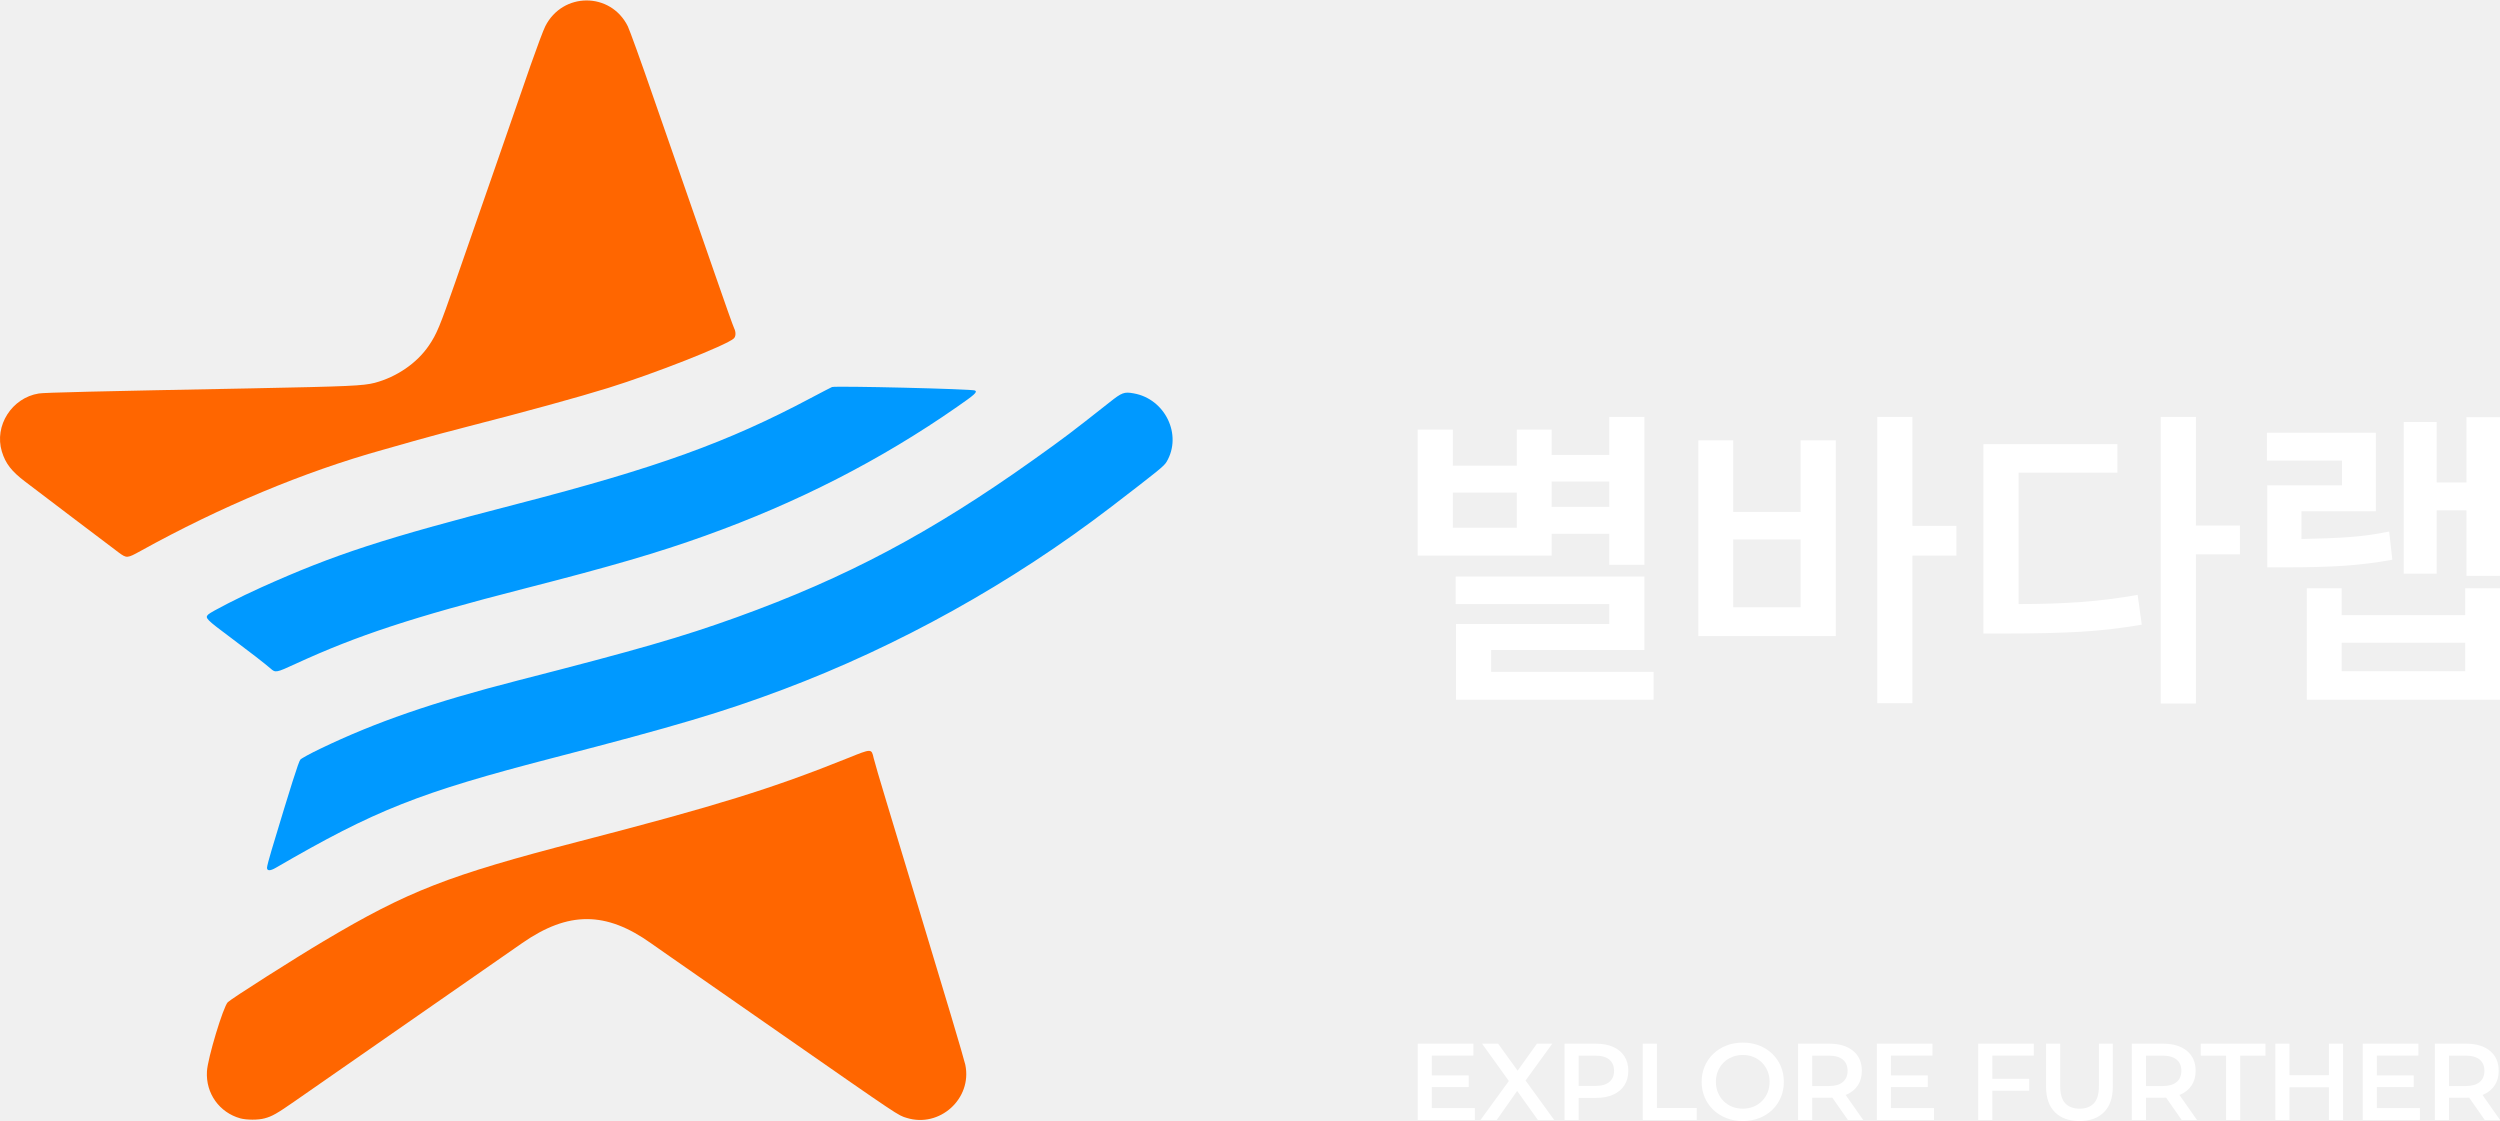
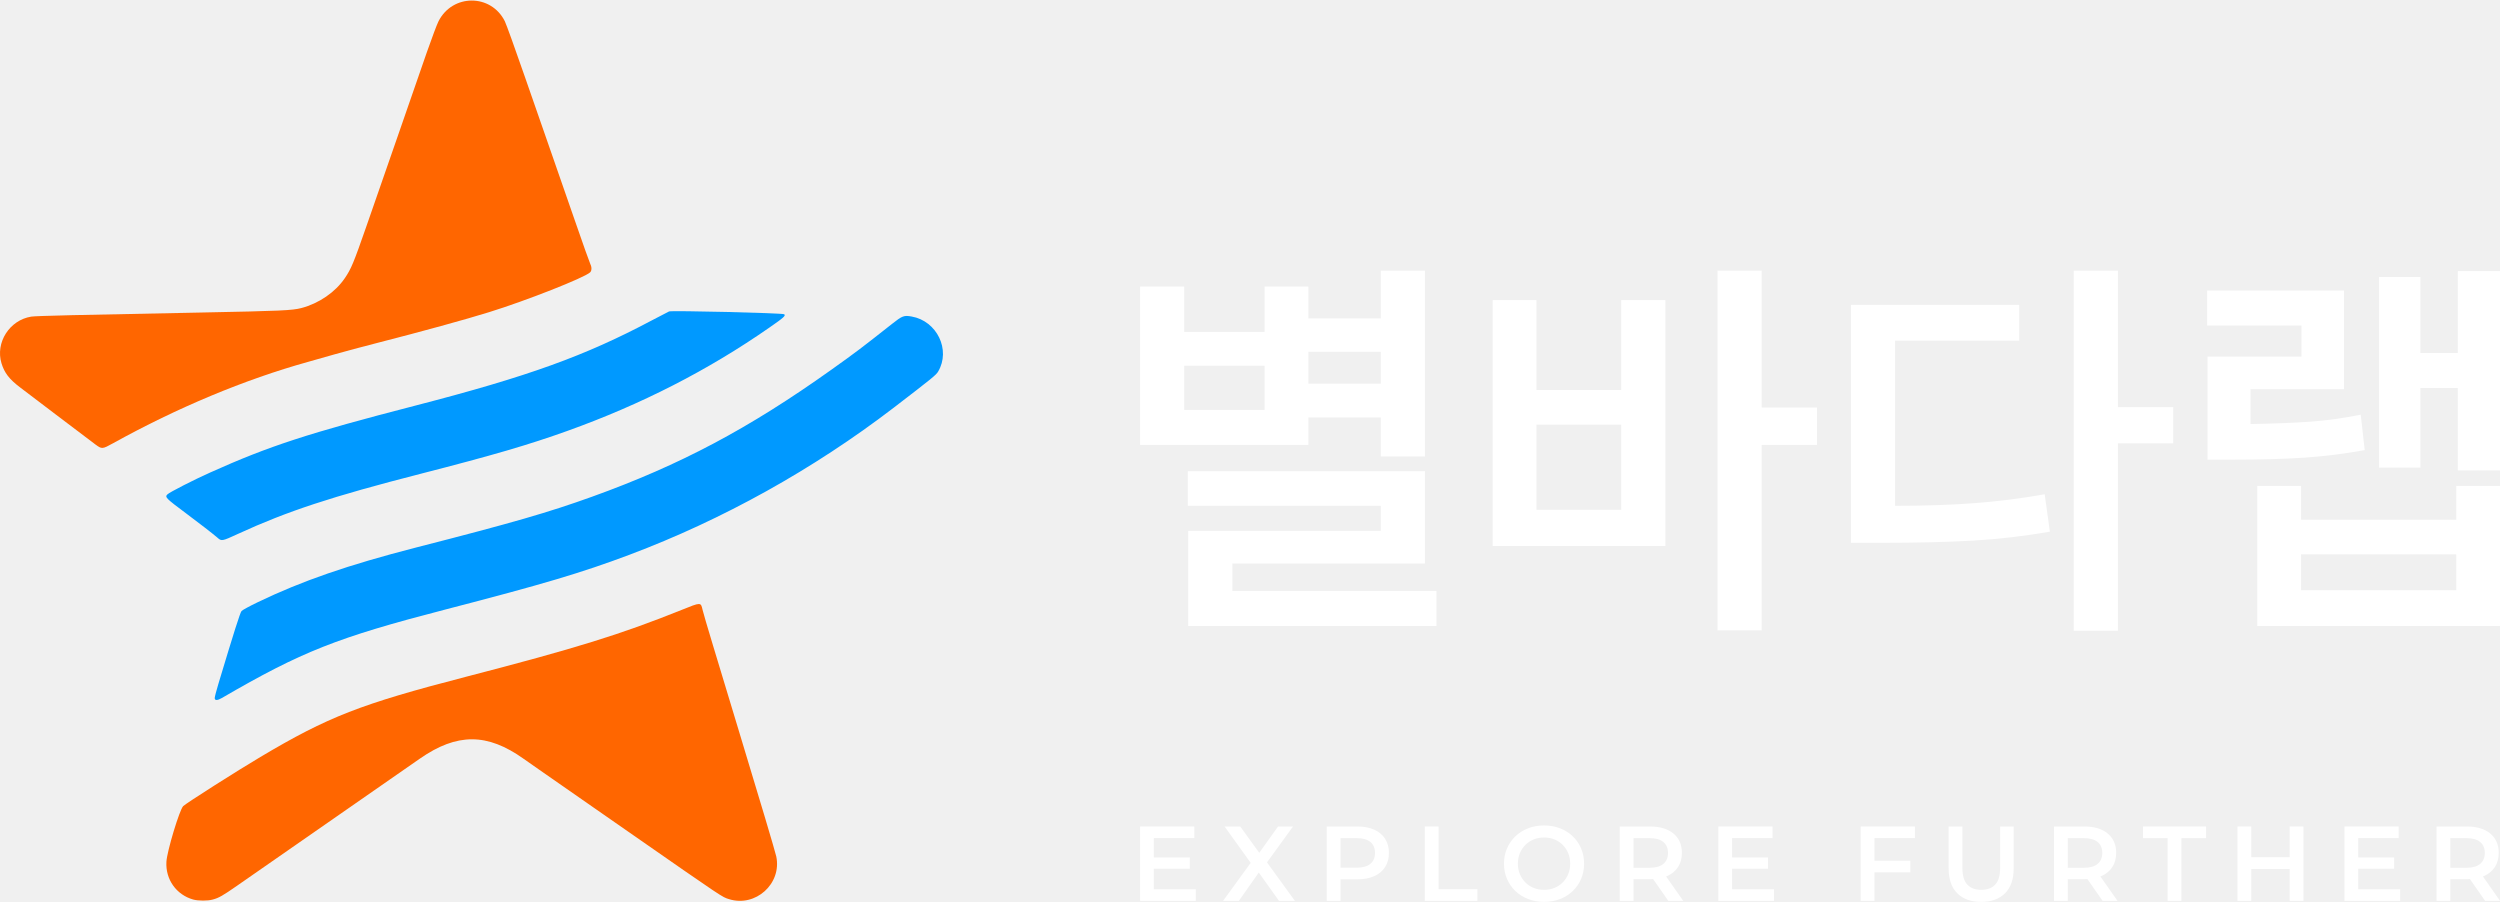
- <svg xmlns="http://www.w3.org/2000/svg" viewBox="0 0 925.66 414.51" width="926" height="415" role="img" aria-label="BYULBADA LAB">
+ <svg xmlns="http://www.w3.org/2000/svg" viewBox="0 0 1151.08 414.51" width="1151" height="415" role="img" aria-label="BYULBADA LAB">
  <g transform="translate(-39.3962,-28.7216) scale(0.378787)">
    <path d="M339.0,1168.6C318.4,1162.9 305.0,1144.1 306.3,1122.6C307.0,1109.8 322.3,1059.2 326.7,1055.0C330.4,1051.4 392.5,1011.9 420.5,995.3C502.9,946.3 542.3,931.0 670.0,897.9C804.3,863.1 858.7,846.2 932.6,816.5C956.1,807.0 955.9,807.0 958.0,816.4C958.6,819.1 964.2,838.4 970.6,859.4C988.1,917.3 997.6,948.9 1003.0,966.5C1026.5,1043.8 1046.4,1110.5 1047.6,1116.2C1054.5,1149.3 1022.5,1178.2 990.2,1168.1C981.7,1165.5 984.5,1167.4 870.0,1087.7C813.1,1048.1 762.9,1013.2 758.5,1010.1C754.1,1007.1 746.0,1001.4 740.5,997.5C696.3,966.0 659.6,965.9 614.5,997.2C602.8,1005.3 414.9,1136.0 392.0,1151.9C374.9,1163.8 369.9,1166.7 362.5,1168.6C356.4,1170.3 345.0,1170.2 339.0,1168.6ZM220.1,615.5C216.7,613.0 196.1,597.4 174.2,580.8C152.4,564.2 131.8,548.6 128.5,546.1C115.3,536.1 109.4,528.5 105.8,516.7C98.2,491.5 115.6,464.2 142.0,460.0C147.9,459.1 197.8,457.9 350.0,455.0C445.8,453.1 458.9,452.5 470.3,449.6C491.8,443.9 511.6,430.3 523.2,413.2C530.9,401.9 533.9,394.6 549.1,351.0C556.8,328.7 574.2,278.8 587.7,240.0C601.1,201.2 617.0,155.5 622.9,138.5C628.9,121.4 635.2,104.6 637.0,101.1C654.0,67.4 701.0,67.4 717.7,101.1C719.4,104.6 730.4,134.9 742.0,168.5C753.6,202.1 768.1,243.7 774.2,261.0C780.2,278.3 793.0,315.2 802.7,343.0C812.3,370.8 820.8,394.7 821.6,396.2C823.5,399.9 823.4,404.4 821.2,406.3C813.9,412.9 743.7,440.6 698.5,454.6C670.3,463.4 616.4,478.2 562.5,492.0C544.9,496.5 522.2,502.6 512.0,505.5C501.8,508.4 486.8,512.7 478.5,515.0C401.6,536.4 319.5,570.7 241.5,613.9C228.3,621.2 227.9,621.2 220.1,615.5Z" fill="#ff6600" />
    <path d="M365.0,923.6C365.0,922.3 367.0,914.5 369.5,906.3C388.6,842.8 395.9,819.8 397.6,817.9C398.6,816.7 407.4,811.9 417.0,807.3C471.2,781.2 526.8,762.0 610.0,740.6C727.5,710.5 770.7,698.0 824.0,678.8C930.8,640.3 1014.0,596.2 1114.5,524.6C1145.5,502.5 1150.7,498.5 1188.5,468.7C1200.7,459.0 1202.9,458.2 1212.2,459.9C1242.9,465.3 1259.9,500.4 1244.4,526.7C1241.9,531.0 1237.4,534.6 1190.0,571.0C1092.7,645.5 982.4,706.9 869.1,749.5C811.1,771.3 764.1,785.3 645.5,816.0C513.5,850.2 470.9,867.1 373.5,923.7C368.1,926.8 365.0,926.8 365.0,923.6ZM368.3,728.7C363.5,724.5 346.1,711.0 330.5,699.4C305.3,680.6 304.1,679.4 307.6,676.0C310.3,673.4 339.3,658.5 359.5,649.5C431.4,617.2 478.3,601.9 609.5,568.0C746.3,532.6 815.2,507.7 896.3,464.6C906.9,459.0 916.3,454.1 917.3,453.7C920.8,452.4 1054.8,455.6 1057.1,457.1C1059.6,458.6 1056.9,461.1 1039.4,473.2C964.6,525.3 883.3,566.8 793.5,599.0C747.0,615.7 702.5,628.7 615.5,651.0C506.8,678.9 453.6,696.4 393.3,724.1C373.8,733.1 373.3,733.2 368.3,728.7Z" fill="#0099ff" />
  </g>
-   <path d="M608.872 208.957H595.857V197.467H574.516V205.557H524.917V158.89H537.933V172.257H561.618V158.89H574.516V168.27H595.857V154.199H608.872ZM608.872 240.499H552.12V248.59H612.272V258.908H539.105V230.884H595.857V223.497H538.988V213.296H608.872ZM561.618 195.239V182.223H537.933V195.239ZM595.857 187.5V178.119H574.516V187.5Z" fill="#FFFFFF" />
-   <path d="M708.098 194.535H724.396V205.557H708.098V260.198H695.082V154.199H708.098ZM641.731 189.376H666.707V162.876H679.722V235.34H628.833V162.876H641.731ZM666.707 224.67V199.577H641.731V224.67Z" fill="#FFFFFF" />
-   <path d="M813.069 194.418H829.367V205.088H813.069V260.315H800.054V154.199H813.069ZM783.99 174.836H747.406V223.497Q760.246 223.497 770.564 222.735Q780.883 221.973 791.494 220.097L793.018 231.119Q781.527 233.112 770.3 233.757Q759.073 234.402 743.185 234.402H734.391V164.283H783.99Z" fill="#FFFFFF" />
-   <path d="M925.662 213.061H913.233V188.79H902.211V212.241H890.016V156.076H902.211V178.471H913.233V154.317H925.662ZM867.034 227.601H912.764V217.634H925.662V258.908H854.136V217.634H867.034ZM912.764 248.355V237.802H867.034V248.355ZM879.698 189.141H852.143V199.401Q862.579 199.225 869.849 198.698Q877.118 198.17 884.623 196.646L885.795 207.081Q876.708 208.723 868.002 209.309Q859.296 209.896 846.749 209.896H839.48V179.526H867.152V170.381H839.362V160.062H879.698Z" fill="#FFFFFF" />
-   <path d="M524.935 414.515V386.27H545.54V390.677H530.15V410.108H546.099V414.515ZM529.751 402.321V398.026H543.815V402.321Z" fill="#FFFFFF" />
-   <path d="M548.18 414.515 560.101 398.117 560.096 402.069 548.754 386.27H554.704L563.14 397.956L560.689 397.996L569.069 386.27H574.751L563.479 401.812V398.005L575.461 414.515H569.415L560.557 402.099L562.918 402.094L554.186 414.515Z" fill="#FFFFFF" />
-   <path d="M579.285 414.515V386.27H590.88Q594.623 386.27 597.315 387.474Q600.007 388.677 601.457 390.937Q602.908 393.198 602.908 396.325Q602.908 399.418 601.457 401.675Q600.007 403.933 597.315 405.139Q594.623 406.345 590.88 406.345H582.182L584.521 403.921V414.515ZM584.521 404.478 582.182 401.917H590.661Q594.114 401.917 595.87 400.45Q597.626 398.983 597.626 396.325Q597.626 393.633 595.87 392.165Q594.114 390.698 590.661 390.698H582.182L584.521 388.137Z" fill="#FFFFFF" />
-   <path d="M608.255 414.515V386.27H613.492V410.082H628.244V414.515Z" fill="#FFFFFF" />
-   <path d="M645.304 414.914Q642.02 414.914 639.227 413.825Q636.435 412.735 634.384 410.773Q632.334 408.811 631.196 406.169Q630.058 403.527 630.058 400.39Q630.058 397.253 631.196 394.614Q632.334 391.976 634.389 390.008Q636.444 388.039 639.224 386.955Q642.004 385.871 645.294 385.871Q648.588 385.871 651.355 386.949Q654.123 388.027 656.171 389.984Q658.218 391.941 659.356 394.591Q660.494 397.242 660.494 400.394Q660.494 403.545 659.356 406.196Q658.218 408.846 656.171 410.802Q654.123 412.758 651.355 413.836Q648.588 414.914 645.304 414.914ZM645.293 410.334Q647.433 410.334 649.236 409.599Q651.038 408.864 652.377 407.522Q653.716 406.18 654.464 404.366Q655.212 402.553 655.212 400.382Q655.212 398.211 654.468 396.411Q653.724 394.611 652.383 393.267Q651.043 391.923 649.238 391.187Q647.434 390.451 645.294 390.451Q643.154 390.451 641.341 391.188Q639.528 391.926 638.181 393.272Q636.834 394.617 636.087 396.42Q635.34 398.223 635.34 400.381Q635.34 402.539 636.086 404.352Q636.831 406.166 638.175 407.52Q639.519 408.874 641.336 409.604Q643.154 410.334 645.293 410.334Z" fill="#FFFFFF" />
-   <path d="M665.752 414.515V386.27H677.295Q682.948 386.27 686.162 388.942Q689.376 391.613 689.376 396.325Q689.376 399.418 687.925 401.655Q686.474 403.893 683.783 405.091Q681.091 406.289 677.348 406.289H668.649L670.989 403.921V414.515ZM684.204 414.515 677.054 404.261H682.679L689.876 414.515ZM670.989 404.478 668.649 401.953H677.129Q680.581 401.953 682.338 400.468Q684.094 398.983 684.094 396.325Q684.094 393.633 682.338 392.165Q680.581 390.698 677.129 390.698H668.649L670.989 388.137Z" fill="#FFFFFF" />
-   <path d="M694.925 414.515V386.27H715.529V390.677H700.14V410.108H716.089V414.515ZM699.74 402.321V398.026H713.805V402.321Z" fill="#FFFFFF" />
-   <path d="M732.449 414.515V386.27H753.054V390.677H737.685V414.515ZM737.251 403.685V399.278H751.329V403.685Z" fill="#FFFFFF" />
-   <path d="M769.94 414.914Q764.147 414.914 760.867 411.65Q757.586 408.385 757.586 402.191V386.27H762.823V402.014Q762.823 406.366 764.695 408.35Q766.568 410.334 769.986 410.334Q773.408 410.334 775.279 408.35Q777.149 406.366 777.149 402.014V386.27H782.294V402.191Q782.294 408.385 779.014 411.65Q775.734 414.914 769.94 414.914Z" fill="#FFFFFF" />
-   <path d="M789.341 414.515V386.27H800.884Q806.537 386.27 809.751 388.942Q812.964 391.613 812.964 396.325Q812.964 399.418 811.514 401.655Q810.063 403.893 807.371 405.091Q804.679 406.289 800.936 406.289H792.238L794.577 403.921V414.515ZM807.793 414.515 800.642 404.261H806.268L813.464 414.515ZM794.577 404.478 792.238 401.953H800.717Q804.17 401.953 805.926 400.468Q807.682 398.983 807.682 396.325Q807.682 393.633 805.926 392.165Q804.17 390.698 800.717 390.698H792.238L794.577 388.137Z" fill="#FFFFFF" />
-   <path d="M824.225 414.515V390.703H814.864V386.27H838.821V390.703H829.461V414.515Z" fill="#FFFFFF" />
-   <path d="M862.309 414.515V386.27H867.546V414.515ZM842.48 414.515V386.27H847.717V414.515ZM847.282 402.418V397.928H862.709V402.418Z" fill="#FFFFFF" />
-   <path d="M874.84 414.515V386.27H895.445V390.677H880.056V410.108H896.004V414.515ZM879.656 402.321V398.026H893.72V402.321Z" fill="#FFFFFF" />
-   <path d="M901.551 414.515V386.27H913.094Q918.747 386.27 921.961 388.942Q925.174 391.613 925.174 396.325Q925.174 399.418 923.724 401.655Q922.273 403.893 919.581 405.091Q916.89 406.289 913.146 406.289H904.448L906.787 403.921V414.515ZM920.003 414.515 912.852 404.261H918.478L925.674 414.515ZM906.787 404.478 904.448 401.953H912.927Q916.38 401.953 918.136 400.468Q919.892 398.983 919.892 396.325Q919.892 393.633 918.136 392.165Q916.38 390.698 912.927 390.698H904.448L906.787 388.137Z" fill="#FFFFFF" />
+   <path d="M656.096 209.914H635.76V191.959H602.416V204.601H524.917V131.683H545.254V152.569H582.262V131.683H602.416V146.34H635.76V124.354H656.096ZM656.096 259.198H567.422V271.839H661.409V287.962H547.086V244.174H635.76V232.632H546.903V216.693H656.096ZM582.262 188.478V168.142H545.254V188.478ZM635.76 176.386V161.729H602.416V176.386Z" fill="#FFFFFF" />
+   <path d="M811.137 187.379H836.603V204.601H811.137V289.977H790.8V124.354H811.137ZM707.439 179.318H746.463V137.912H766.8V251.136H687.286V137.912H707.439ZM746.463 234.464V195.257H707.439V234.464Z" fill="#FFFFFF" />
+   <path d="M975.154 187.196H1000.621V203.868H975.154V290.16H954.818V124.354H975.154ZM929.718 156.599H872.556V232.632Q892.618 232.632 908.74 231.441Q924.863 230.25 941.444 227.319L943.825 244.541Q925.871 247.655 908.328 248.663Q890.786 249.671 865.961 249.671H852.22V140.111H929.718Z" fill="#FFFFFF" />
+   <path d="M1151.081 216.326H1131.66V178.402H1114.439V215.044H1095.385V127.286H1114.439V162.279H1131.66V124.538H1151.081ZM1059.475 239.044H1130.928V223.471H1151.081V287.962H1039.322V223.471H1059.475ZM1130.928 271.473V254.984H1059.475V271.473ZM1079.262 178.951H1036.208V194.982Q1052.513 194.707 1063.872 193.883Q1075.231 193.058 1086.957 190.677L1088.789 206.982Q1074.59 209.547 1060.987 210.463Q1047.383 211.38 1027.78 211.38H1016.421V163.928H1059.659V149.637H1016.238V133.515H1079.262Z" fill="#FFFFFF" />
+   <path d="M524.939 414.515V380.287H549.908V385.628H531.259V409.174H550.586V414.515ZM530.775 399.737V394.533H547.818V399.737Z" fill="#FFFFFF" />
+   <path d="M563.146 414.515 577.592 394.643 577.586 399.433 563.841 380.287H571.051L581.275 394.448L578.304 394.497L588.46 380.287H595.345L581.685 399.121V394.508L596.206 414.515H588.879L578.145 399.469L581.005 399.463L570.424 414.515Z" fill="#FFFFFF" />
+   <path d="M610.877 414.515V380.287H624.928Q629.465 380.287 632.727 381.746Q635.989 383.204 637.747 385.943Q639.505 388.682 639.505 392.472Q639.505 396.22 637.747 398.956Q635.989 401.692 632.727 403.153Q629.465 404.614 624.928 404.614H614.388L617.223 401.677V414.515ZM617.223 402.352 614.388 399.249H624.663Q628.847 399.249 630.976 397.471Q633.104 395.693 633.104 392.472Q633.104 389.209 630.976 387.431Q628.847 385.653 624.663 385.653H614.388L617.223 382.55Z" fill="#FFFFFF" />
+   <path d="M656.022 414.515V380.287H662.368V409.143H680.246V414.515Z" fill="#FFFFFF" />
+   <path d="M710.956 414.999Q706.977 414.999 703.593 413.679Q700.209 412.359 697.724 409.981Q695.239 407.603 693.86 404.401Q692.482 401.2 692.482 397.398Q692.482 393.596 693.86 390.399Q695.239 387.202 697.729 384.816Q700.22 382.431 703.588 381.117Q706.957 379.803 710.944 379.803Q714.936 379.803 718.29 381.11Q721.644 382.416 724.125 384.788Q726.607 387.159 727.985 390.371Q729.364 393.583 729.364 397.402Q729.364 401.222 727.985 404.434Q726.607 407.646 724.125 410.016Q721.644 412.386 718.29 413.692Q714.936 414.999 710.956 414.999ZM710.944 409.449Q713.537 409.449 715.721 408.558Q717.905 407.667 719.528 406.041Q721.151 404.415 722.057 402.217Q722.963 400.019 722.963 397.388Q722.963 394.758 722.062 392.576Q721.161 390.395 719.536 388.766Q717.911 387.138 715.724 386.246Q713.537 385.353 710.944 385.353Q708.351 385.353 706.154 386.247Q703.957 387.141 702.325 388.772Q700.693 390.402 699.788 392.587Q698.882 394.772 698.882 397.387Q698.882 400.002 699.786 402.2Q700.689 404.398 702.318 406.039Q703.946 407.679 706.149 408.564Q708.351 409.449 710.944 409.449Z" fill="#FFFFFF" />
+   <path d="M745.775 414.515V380.287H759.763Q766.613 380.287 770.508 383.525Q774.402 386.762 774.402 392.472Q774.402 396.22 772.644 398.931Q770.886 401.643 767.624 403.095Q764.362 404.547 759.826 404.547H749.285L752.12 401.677V414.515ZM768.135 414.515 759.47 402.089H766.287L775.008 414.515ZM752.12 402.352 749.285 399.291H759.561Q763.745 399.291 765.873 397.492Q768.001 395.693 768.001 392.472Q768.001 389.209 765.873 387.431Q763.745 385.653 759.561 385.653H749.285L752.12 382.55Z" fill="#FFFFFF" />
+   <path d="M791.164 414.515V380.287H816.134V385.628H797.484V409.174H816.812V414.515ZM797 399.737V394.533H814.044V399.737Z" fill="#FFFFFF" />
+   <path d="M856.713 414.515V380.287H881.682V385.628H863.058V414.515ZM862.531 401.391V396.05H879.592V401.391Z" fill="#FFFFFF" />
+   <path d="M912.183 414.999Q905.163 414.999 901.188 411.043Q897.213 407.087 897.213 399.581V380.287H903.558V399.366Q903.558 404.64 905.828 407.044Q908.097 409.449 912.239 409.449Q916.386 409.449 918.653 407.044Q920.919 404.64 920.919 399.366V380.287H927.154V399.581Q927.154 407.087 923.179 411.043Q919.204 414.999 912.183 414.999Z" fill="#FFFFFF" />
+   <path d="M945.732 414.515V380.287H959.72Q966.57 380.287 970.465 383.525Q974.359 386.762 974.359 392.472Q974.359 396.22 972.601 398.931Q970.843 401.643 967.581 403.095Q964.319 404.547 959.783 404.547H949.242L952.077 401.677V414.515ZM968.092 414.515 959.427 402.089H966.244L974.965 414.515ZM952.077 402.352 949.242 399.291H959.518Q963.702 399.291 965.83 397.492Q967.958 395.693 967.958 392.472Q967.958 389.209 965.83 387.431Q963.702 385.653 959.518 385.653H949.242L952.077 382.55Z" fill="#FFFFFF" />
+   <path d="M998.043 414.515V385.659H986.699V380.287H1015.732V385.659H1004.388V414.515Z" fill="#FFFFFF" />
+   <path d="M1054.233 414.515V380.287H1060.578V414.515ZM1030.203 414.515V380.287H1036.549V414.515ZM1036.022 399.856V394.415H1054.717V399.856Z" fill="#FFFFFF" />
+   <path d="M1079.456 414.515V380.287H1104.425V385.628H1085.776V409.174H1105.103V414.515ZM1085.291 399.737V394.533H1102.335V399.737Z" fill="#FFFFFF" />
+   <path d="M1121.862 414.515V380.287H1135.85Q1142.701 380.287 1146.595 383.525Q1150.49 386.762 1150.49 392.472Q1150.49 396.22 1148.732 398.931Q1146.974 401.643 1143.712 403.095Q1140.45 404.547 1135.914 404.547H1125.373L1128.208 401.677V414.515ZM1144.223 414.515 1135.558 402.089H1142.375L1151.096 414.515ZM1128.208 402.352 1125.373 399.291H1135.649Q1139.833 399.291 1141.961 397.492Q1144.089 395.693 1144.089 392.472Q1144.089 389.209 1141.961 387.431Q1139.833 385.653 1135.649 385.653H1125.373L1128.208 382.55Z" fill="#FFFFFF" />
</svg>
